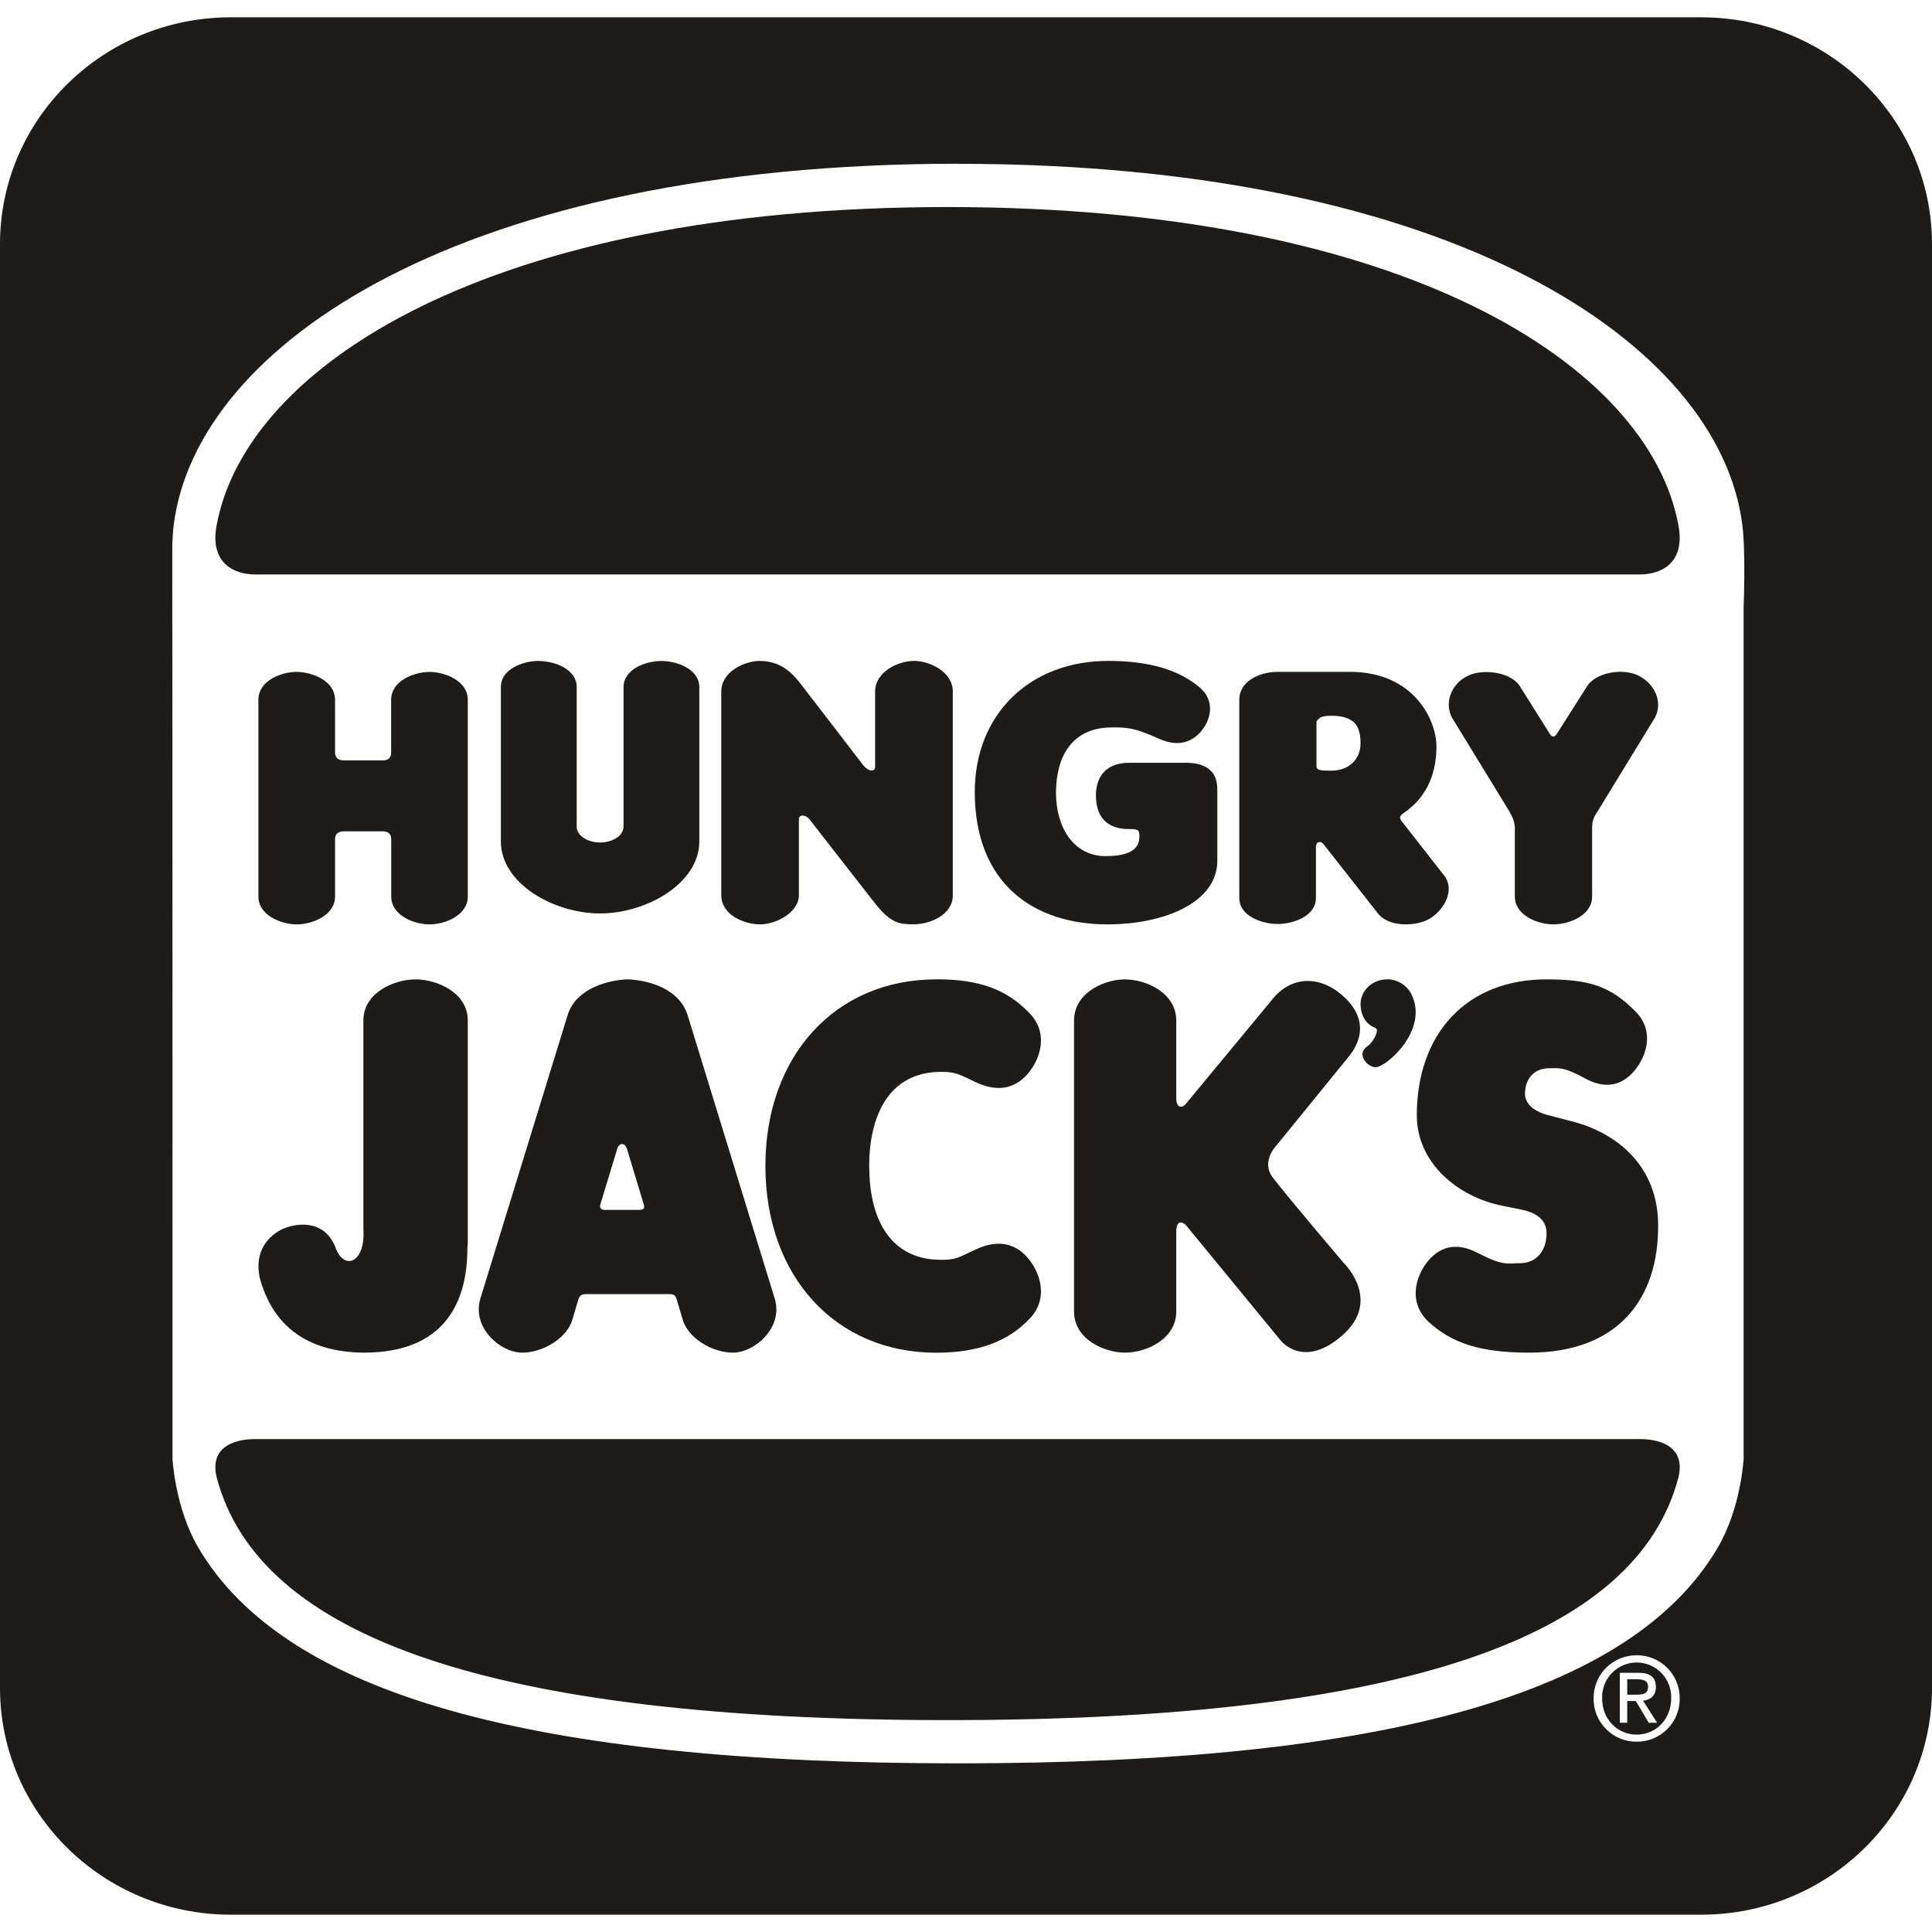
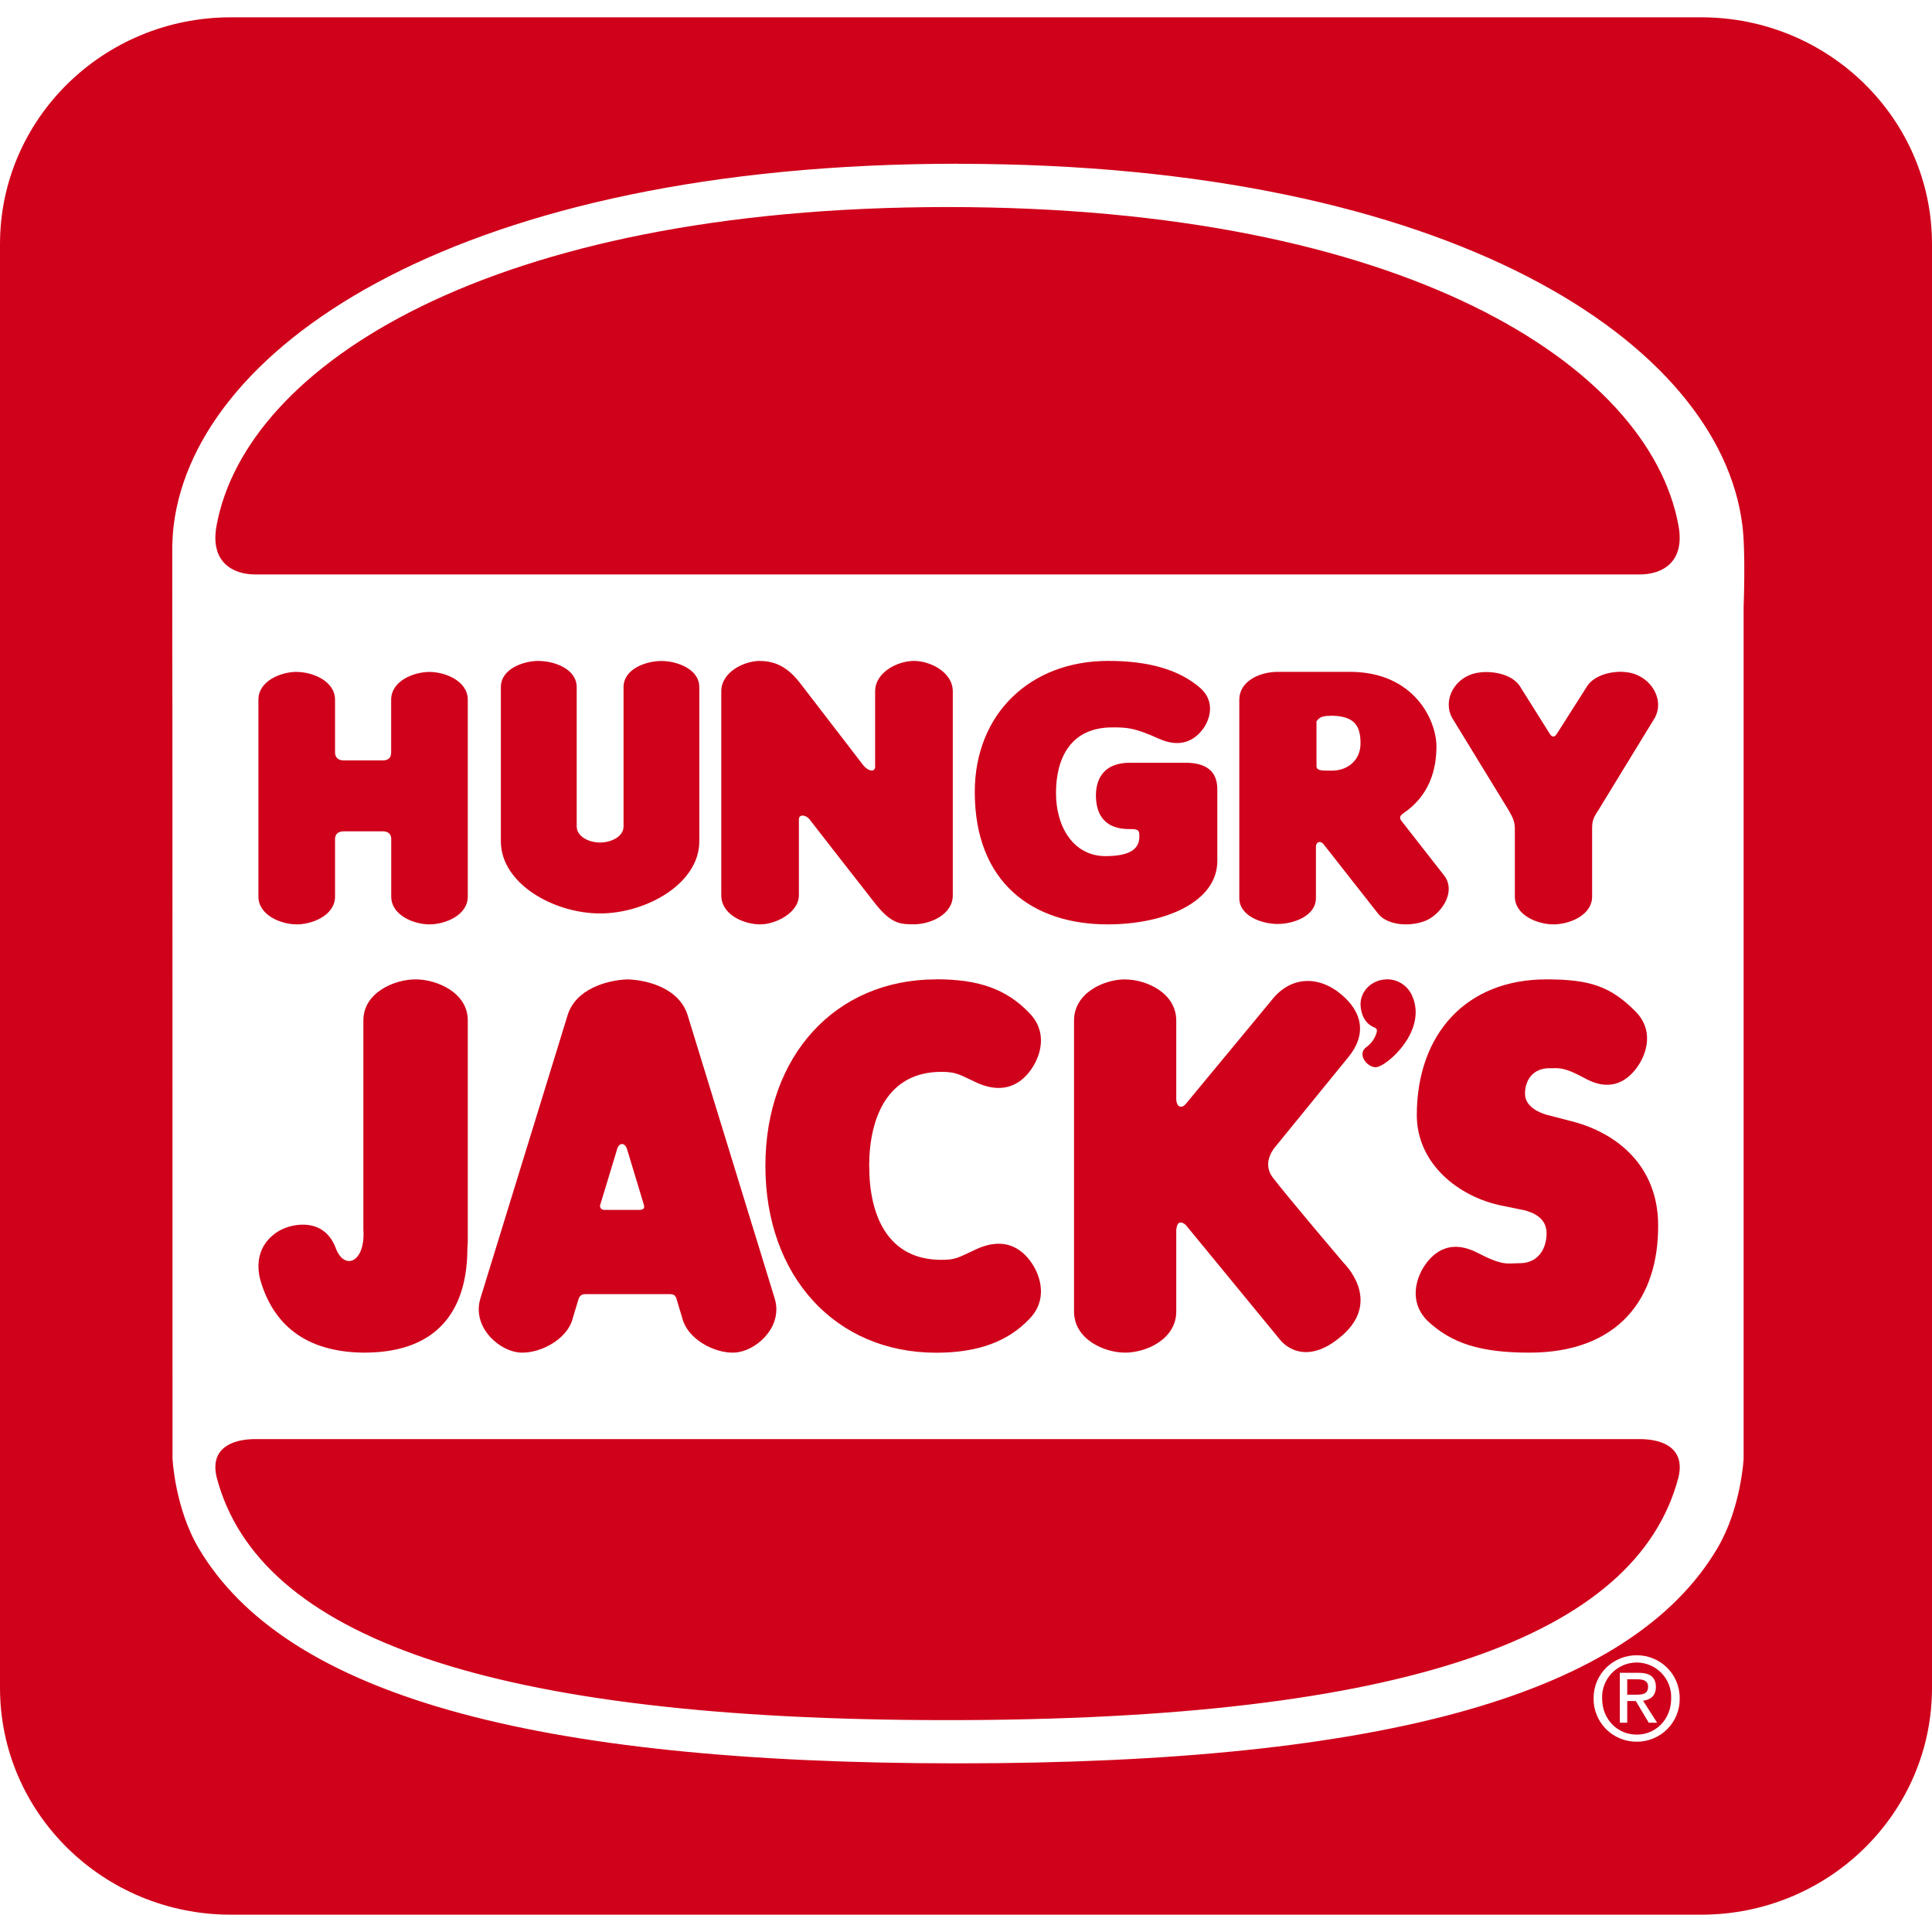
- <svg xmlns="http://www.w3.org/2000/svg" fill="#1D1C1A" role="img" viewBox="0 0 24 24">
+ <svg xmlns="http://www.w3.org/2000/svg" fill="#D0021B" role="img" viewBox="0 0 24 24">
  <path d="M2.868.215C1.284.215 0 1.476 0 3.032v17.936c0 1.555 1.284 2.817 2.868 2.817h18.264c1.584 0 2.868-1.262 2.868-2.817V3.032C24 1.476 22.716.215 21.132.215zm9.033 1.82c6.143 0 9.46 2.233 9.743 4.487.043.333.016 1.012.016 1.012v10.585s-.03.612-.325 1.112c-1.067 1.808-4.108 2.674-9.434 2.674s-8.367-.866-9.434-2.674c-.295-.5-.324-1.112-.324-1.112s0-10.679-.003-10.813v-.532c.003-.093.009-.18.018-.252.283-2.254 3.6-4.488 9.743-4.488zm-.13.537c-5.685 0-8.714 1.97-9.08 3.953-.086.455.197.611.48.611H20.37c.283 0 .566-.156.48-.611-.366-1.983-3.395-3.953-9.08-3.953zM6.692 8.21c-.19 0-.47.098-.47.325v1.917c0 .525.658.895 1.232.895s1.233-.37 1.233-.895V8.536c0-.227-.28-.325-.47-.325-.192 0-.471.098-.471.325v1.73c0 .127-.154.2-.292.2-.138 0-.29-.073-.29-.2v-1.73c0-.227-.28-.325-.471-.325zm2.75 0c-.195 0-.482.134-.482.38v2.531c0 .246.287.362.483.362s.481-.147.481-.362v-.943c0-.069.09-.055.132 0 0 0 .611.786.814 1.044.203.257.316.26.484.26.196 0 .482-.116.482-.36V8.59c0-.245-.286-.38-.482-.38s-.483.135-.483.38v.935c0 .07-.087.058-.148-.02l-.766-.996c-.117-.156-.265-.298-.514-.298zm4.325 0c-.978 0-1.658.666-1.658 1.628 0 1.133.725 1.645 1.649 1.645.715 0 1.364-.278 1.364-.789v-.89c0-.234-.152-.329-.396-.329h-.69c-.346 0-.422.228-.422.405 0 .177.06.419.413.419.097 0 .126.007.126.07.012.167-.1.266-.42.266-.392 0-.615-.354-.615-.784 0-.43.18-.815.699-.815.185 0 .275.003.58.141.307.138.475-.022.55-.126.077-.104.158-.332-.036-.504-.264-.23-.644-.337-1.144-.337zm-10.08.136c-.194 0-.477.11-.477.346v2.445c0 .234.283.346.476.346.194 0 .476-.112.476-.346v-.713c0-.076.054-.097.114-.097h.474c.06 0 .11.021.11.097v.713c0 .234.282.346.475.346.194 0 .476-.112.476-.346V8.693c0-.235-.282-.346-.476-.346-.193 0-.476.11-.476.346v.653c0 .073-.041.1-.105.1h-.486c-.056 0-.106-.027-.106-.1v-.653c0-.235-.282-.346-.476-.346zm12.185 0c-.23 0-.477.12-.477.345v2.465c0 .225.283.322.477.322.193 0 .475-.097.475-.322v-.638c0-.06.055-.079.093-.033l.677.862c.138.177.486.163.648.062.18-.111.313-.358.174-.534l-.53-.678c-.022-.03-.027-.056.018-.09.333-.222.417-.55.417-.836 0-.319-.274-.925-1.074-.925zm4.293 0c-.174-.008-.384.052-.463.2l-.36.566c-.029.05-.062.049-.09.004l-.358-.57c-.105-.197-.441-.233-.619-.168-.232.084-.343.337-.239.535l.706 1.154c.053.092.077.144.076.236v.834c0 .235.285.346.48.346s.48-.111.48-.346v-.834c0-.092.006-.133.074-.233l.707-1.157c.105-.198-.012-.445-.239-.535a.49.49 0 0 0-.155-.031zm-3.636.545c.305 0 .372.133.372.344 0 .21-.161.338-.354.338-.124 0-.193.003-.193-.056V8.96c.035-.046.063-.068.175-.068zM5.163 12.166c-.264 0-.649.164-.649.51v2.599c.028.413-.244.52-.349.214-.15-.367-.526-.287-.67-.214-.144.072-.351.26-.264.615.153.543.543.907 1.291.913 1 0 1.284-.625 1.284-1.297l.005-.07v-2.76c0-.346-.384-.51-.648-.51zm2.634 0c-.246.008-.654.115-.75.458L5.97 16.122c-.108.336.188.629.447.675.232.042.633-.132.702-.435l.062-.206c.017-.065.046-.08.1-.08h1.034c.074 0 .08.03.095.08l.062.206c.07.303.47.477.702.435.259-.046.556-.339.447-.675l-1.075-3.498c-.1-.349-.504-.45-.75-.458zm3.833 0c-1.252 0-2.122.949-2.122 2.318 0 1.37.87 2.32 2.122 2.32.542 0 .898-.152 1.148-.41.248-.244.143-.544.046-.692-.097-.149-.308-.366-.704-.18-.225.104-.248.128-.427.128-.663 0-.895-.548-.895-1.16h-.001c0-.613.233-1.175.896-1.175.187 0 .225.034.427.128.396.186.607-.031.704-.18.097-.148.202-.444-.046-.688-.279-.287-.618-.41-1.148-.41zm2.347 0c-.258 0-.635.164-.635.512v3.613c0 .348.377.512.635.512s.635-.164.635-.512V15.3l-.001.014c0-.213.12-.096.12-.096l1.173 1.428s.28.375.774-.06c.494-.437.014-.897.014-.897s-.721-.849-.883-1.064c-.145-.194.04-.387.04-.387l.908-1.115c.22-.275.167-.545-.087-.763-.286-.246-.639-.238-.875.067l-1.057 1.277c-.05.068-.12.062-.126-.047v.003l-.001-.013.001.01v-.978c0-.348-.377-.512-.635-.512zm3.254 0c-.182 0-.33.138-.33.31.007.21.132.273.173.288.041.016.03.047.026.066a.342.342 0 0 1-.116.17c-.14.086-.002.266.113.257.128-.01.644-.452.443-.892a.34.34 0 0 0-.31-.2zm1.979 0c-.996 0-1.608.678-1.61 1.684-.001.61.525 1.019 1.052 1.126l.27.055c.123.029.29.097.29.289 0 .191-.103.372-.334.372-.155 0-.197.04-.526-.13-.37-.19-.573.032-.665.175-.092.145-.19.433.045.67.3.282.66.396 1.266.396 1.102 0 1.609-.668 1.6-1.594-.006-.72-.502-1.133-1.073-1.28l-.305-.079c-.104-.028-.276-.105-.276-.263 0-.174.103-.317.301-.317.126 0 .178-.02.449.128.366.199.574-.031.666-.175.091-.143.19-.424-.045-.66-.308-.31-.565-.397-1.105-.397zM7.725 14.212c.027-.002.054.022.068.075l.202.668c.02.062-.001.075-.071.075H7.51c-.038 0-.07-.026-.05-.075l.202-.666c.01-.048.036-.076.062-.077zm-4.554 3.665c-.283 0-.566.11-.48.473.516 1.98 3.395 3.018 9.08 3.018 5.684 0 8.563-1.037 9.08-3.018.085-.363-.198-.473-.48-.473h-8.6zm17.161 2.685c.288 0 .534.228.534.536a.531.531 0 0 1-.534.538.532.532 0 0 1-.536-.538c0-.308.246-.536.536-.536zm0 .09a.431.431 0 0 0-.43.446c0 .259.189.45.43.45.239 0 .428-.191.428-.45a.43.43 0 0 0-.428-.446zm-.21.128h.232c.144 0 .216.055.216.177 0 .11-.07.159-.159.17l.174.273h-.104l-.16-.269h-.107v.269h-.092zm.092.08v.192h.11c.079 0 .149-.006.149-.101 0-.077-.069-.09-.133-.09Z" />
</svg>
